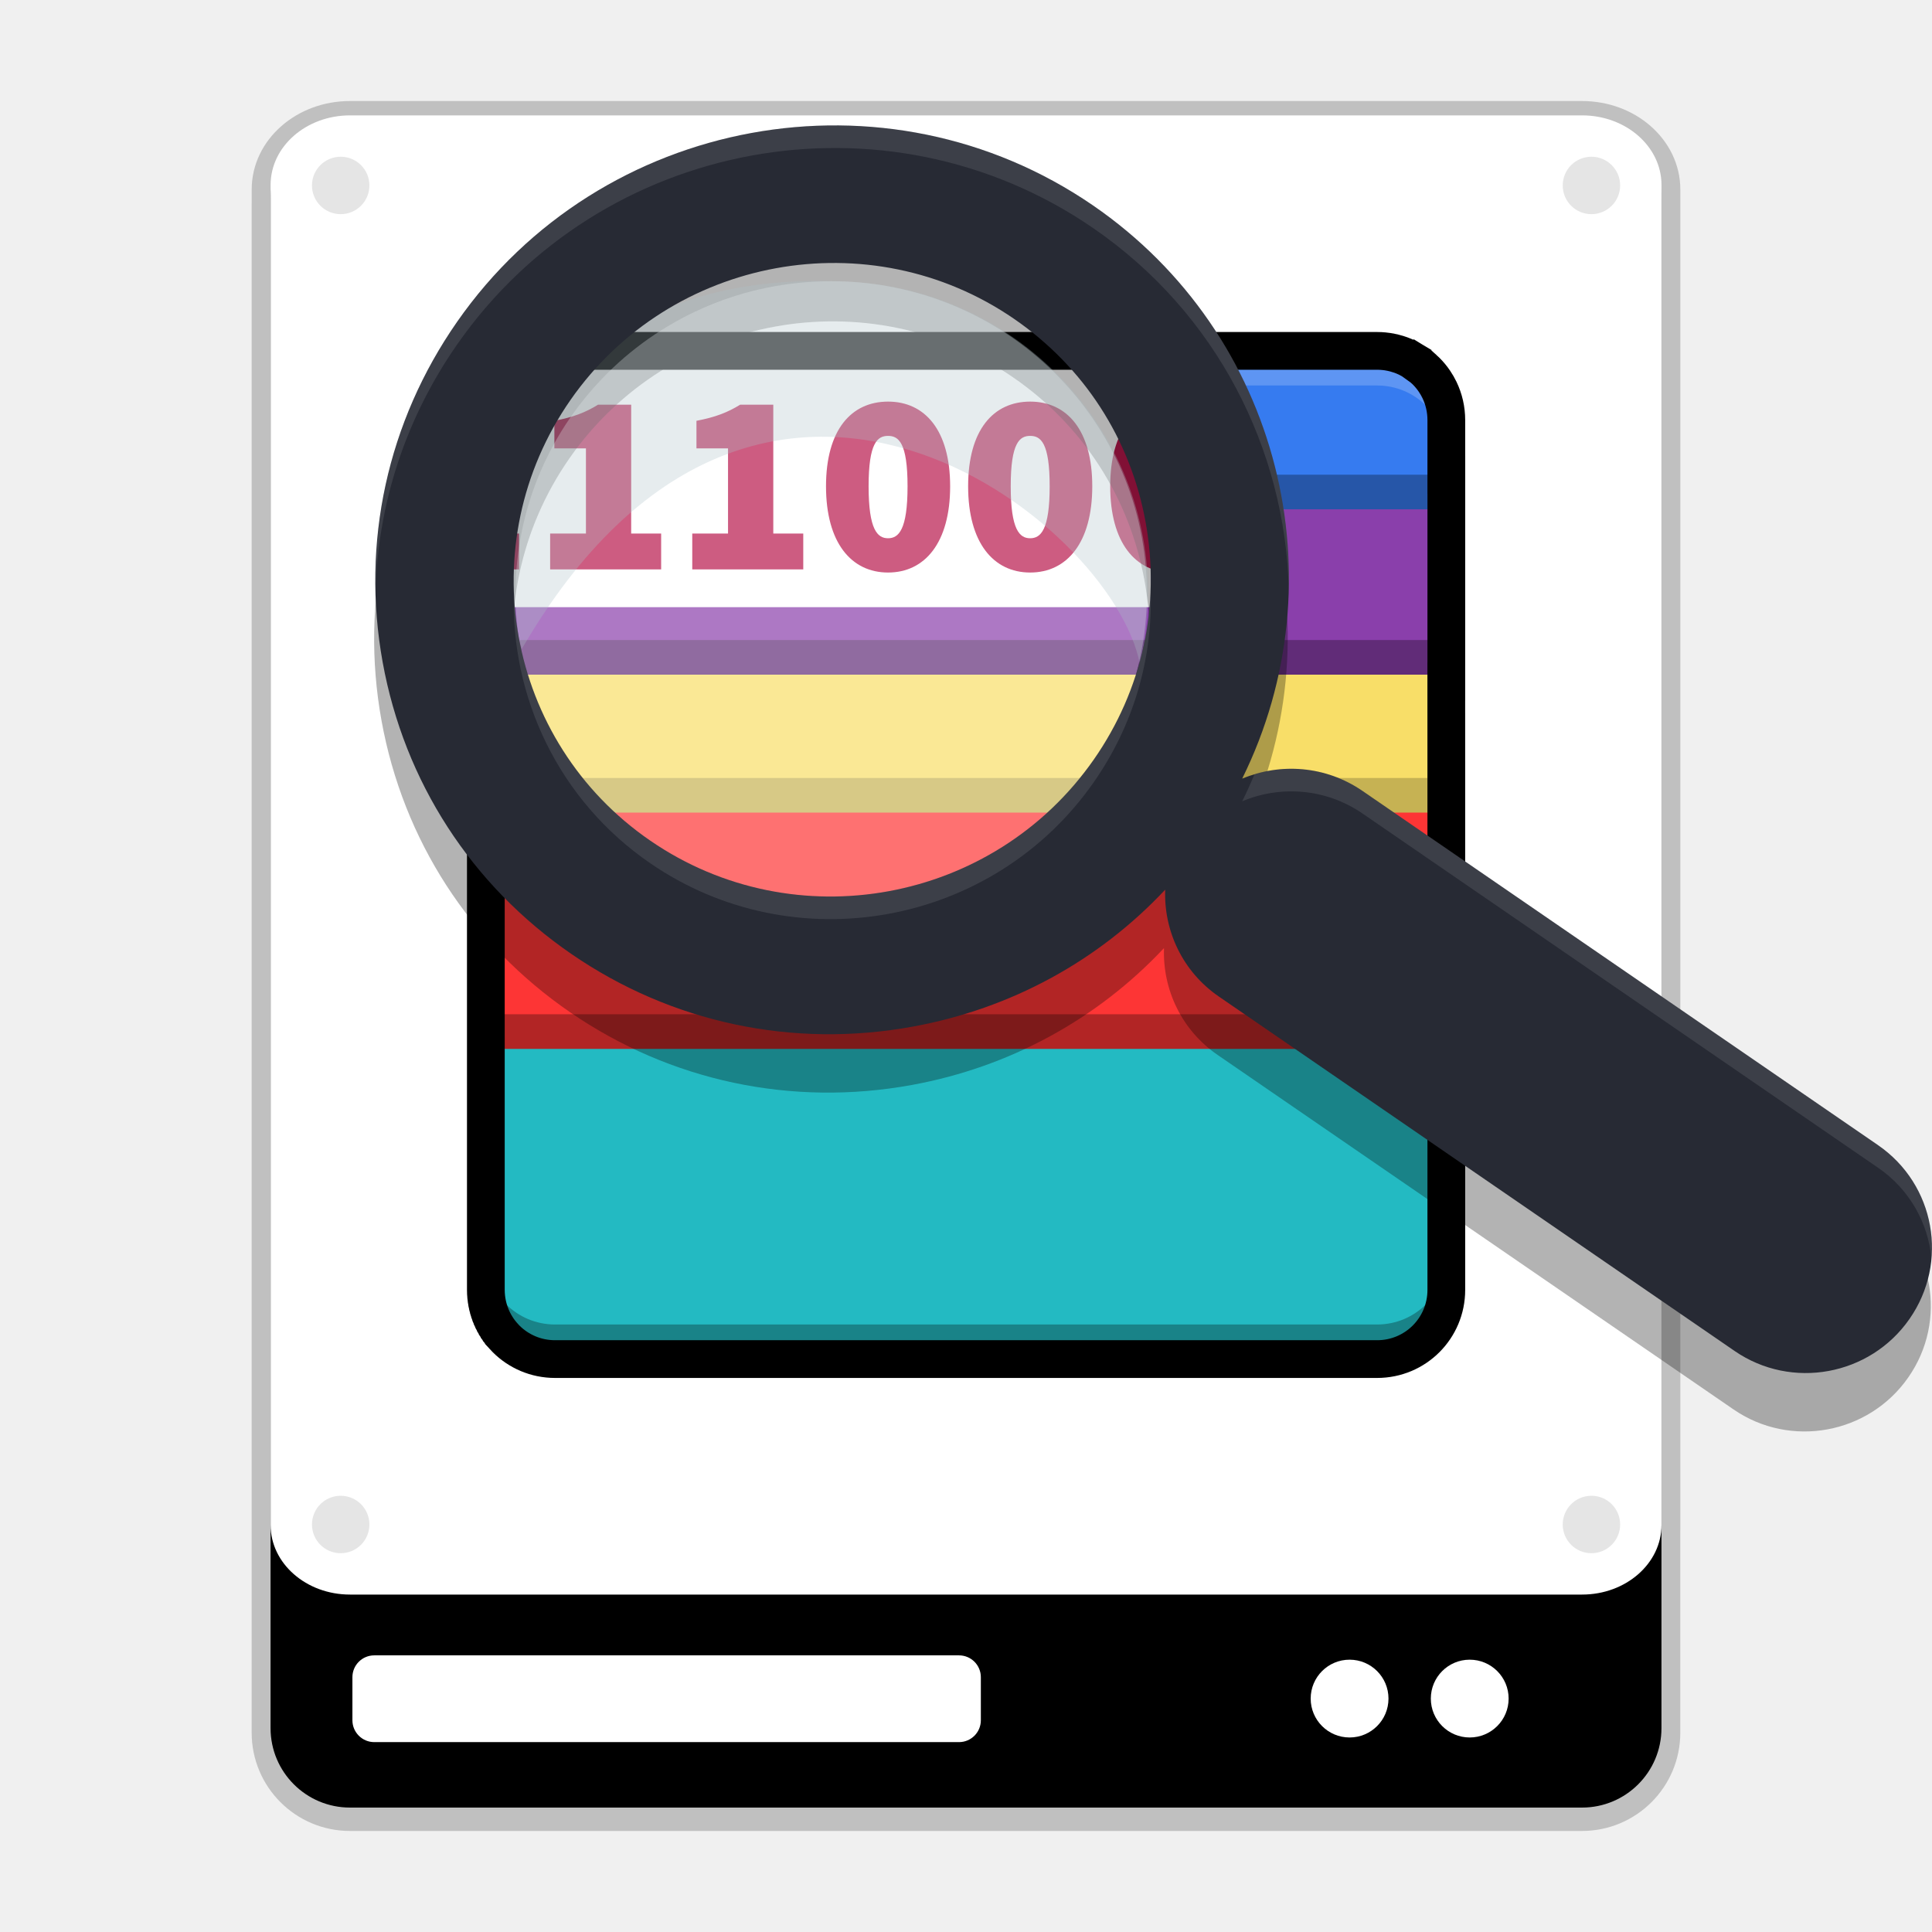
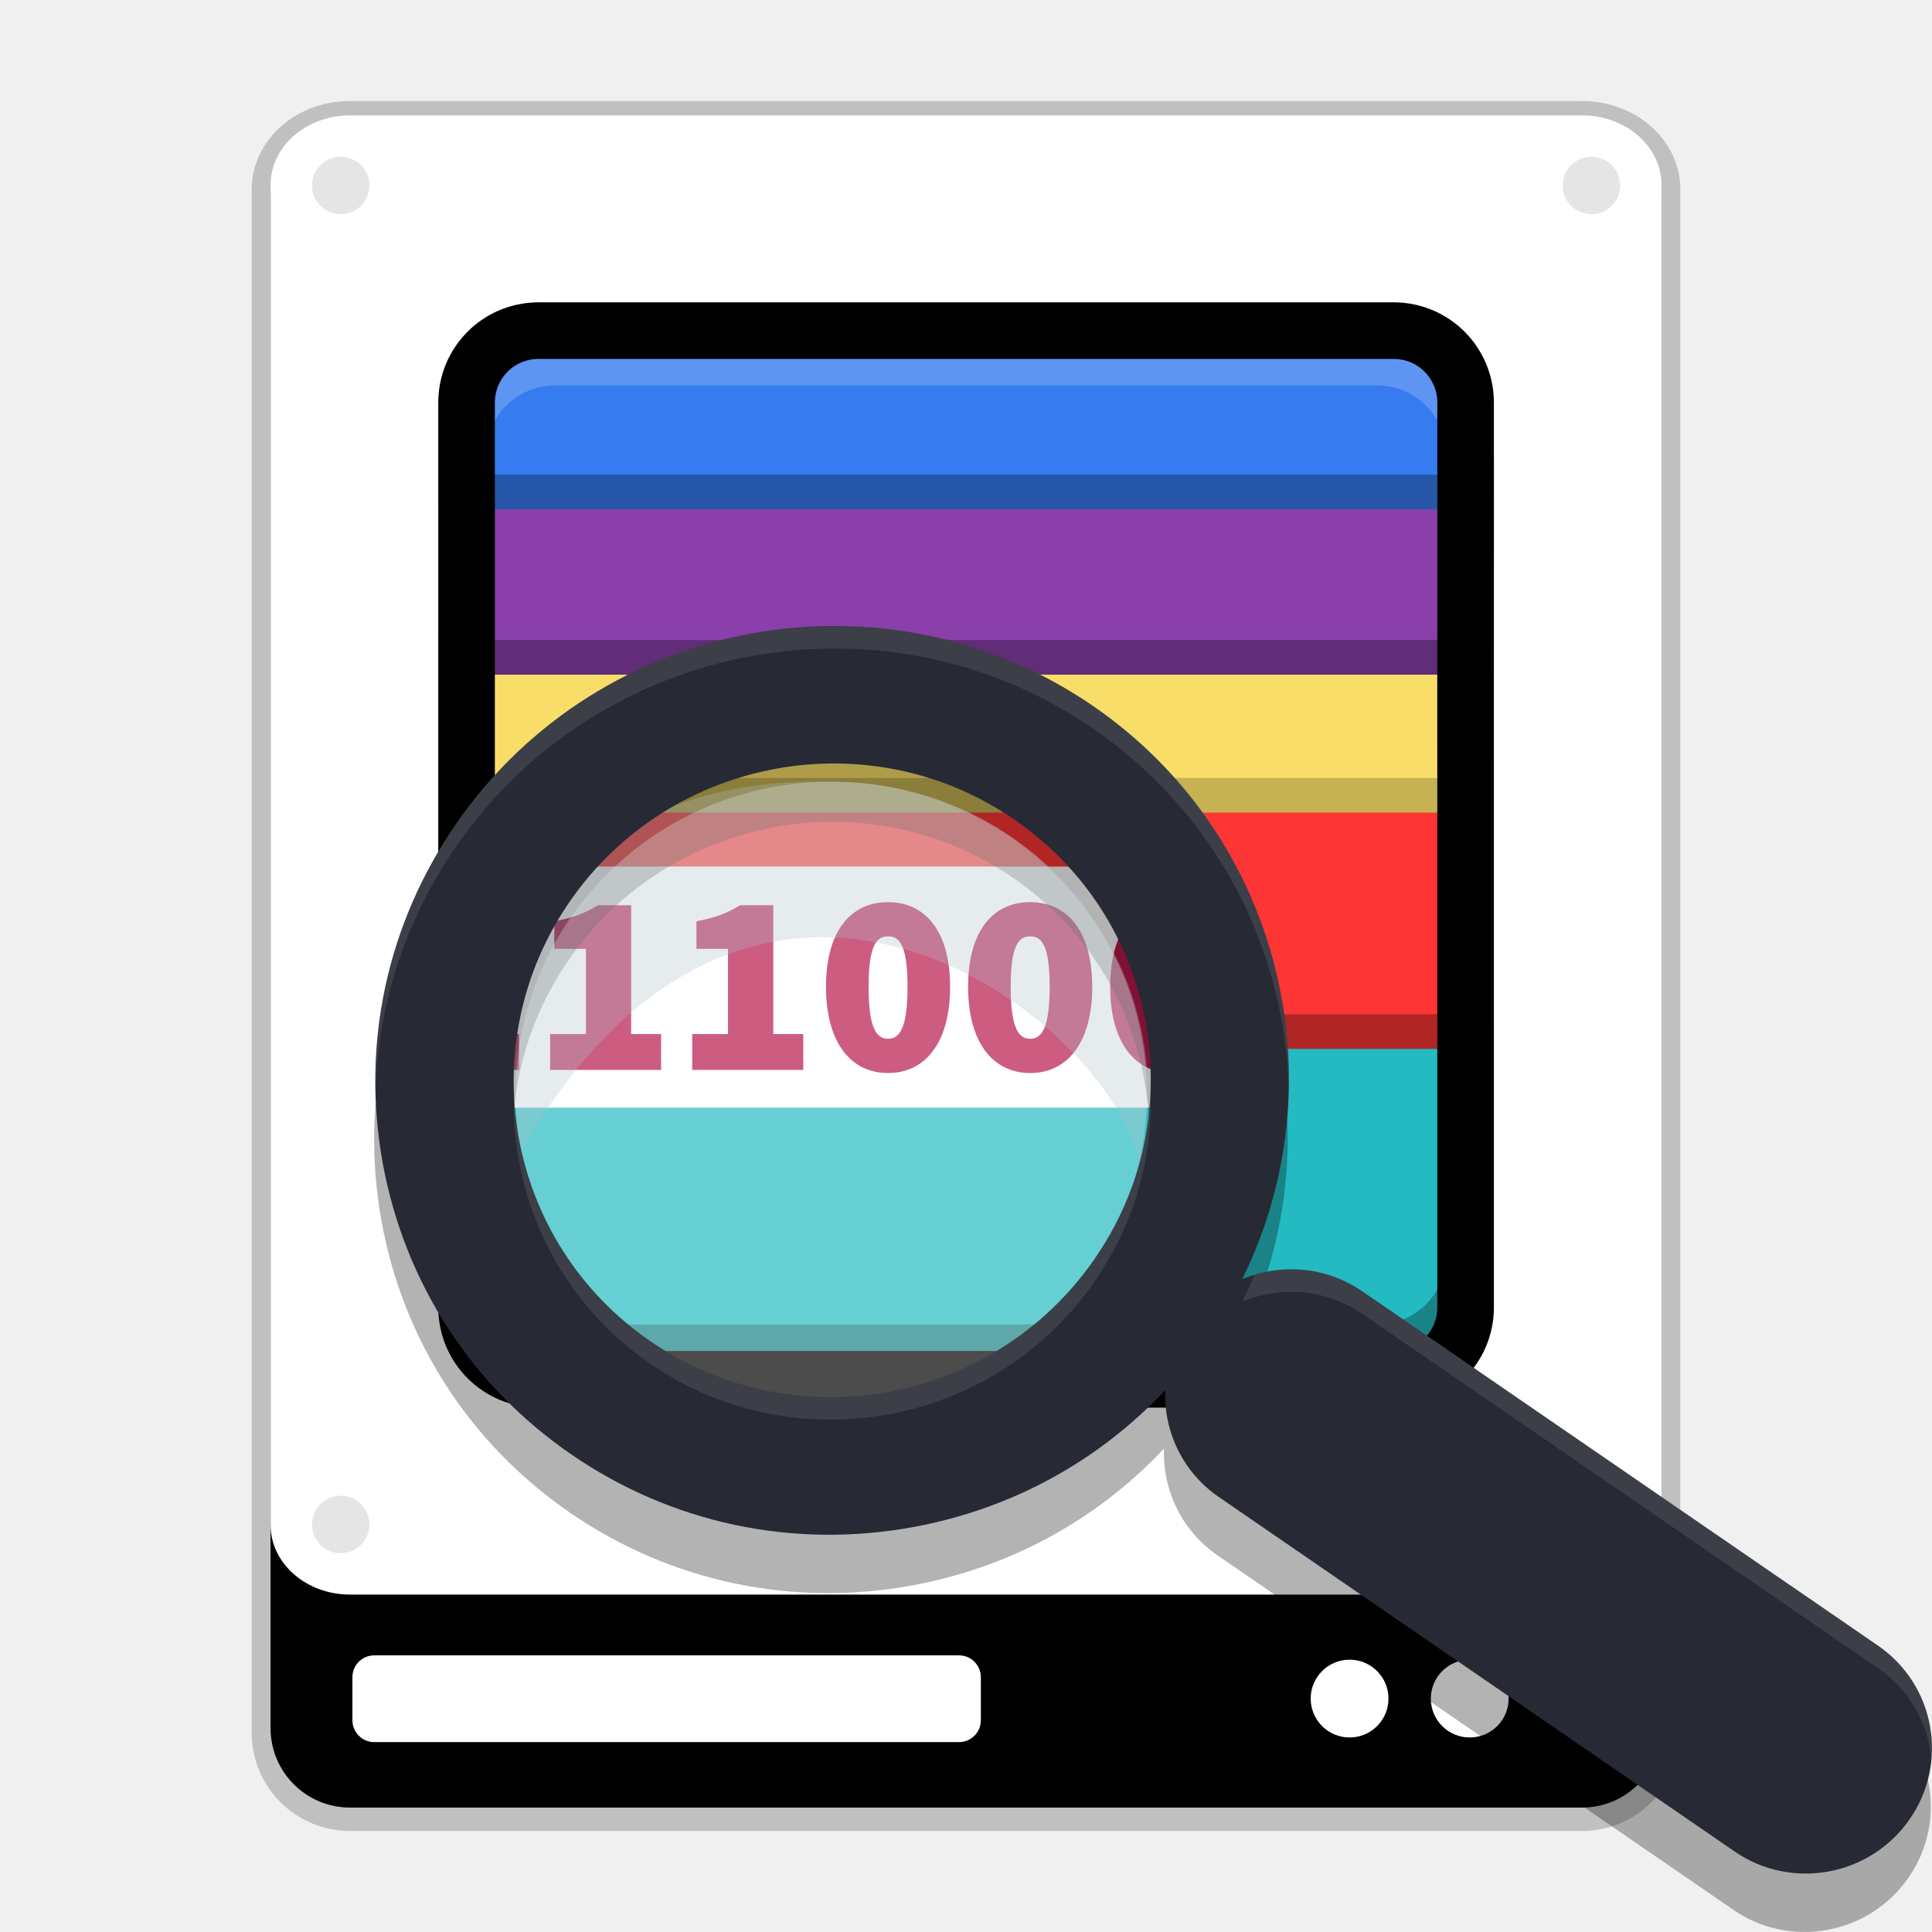
<svg xmlns="http://www.w3.org/2000/svg" xmlns:xlink="http://www.w3.org/1999/xlink" width="512" height="512" version="1.1" viewBox="0 0 384 384">
  <defs>
    <filter id="a" x="0%" y="0%" width="100%" height="100%">
      <feColorMatrix in="SourceGraphic" values="0 0 0 0 1 0 0 0 0 1 0 0 0 0 1 0 0 0 1 0" />
    </filter>
    <mask id="n">
      <g filter="url(#a)">
        <rect width="384" height="384" fill-opacity=".102" />
      </g>
    </mask>
    <clipPath id="u">
      <rect width="384" height="384" />
    </clipPath>
    <g id="y" clip-path="url(#u)">
      <path transform="scale(.75)" d="m98.391 49.75c0 4.479-3.63 8.109-8.109 8.109s-8.109-3.63-8.109-8.109 3.63-8.109 8.109-8.109 8.109 3.63 8.109 8.109zm0 0" stroke="#fff" stroke-linecap="round" stroke-linejoin="round" stroke-width=".997" />
    </g>
    <mask id="o">
      <g filter="url(#a)">
        <rect width="384" height="384" fill-opacity=".102" />
      </g>
    </mask>
    <clipPath id="t">
      <rect width="384" height="384" />
    </clipPath>
    <g id="v" clip-path="url(#t)">
      <path transform="scale(.75)" d="m429.85 49.75c0 4.479-3.63 8.109-8.109 8.109-4.474 0-8.104-3.63-8.104-8.109s3.63-8.109 8.104-8.109c4.479 0 8.109 3.63 8.109 8.109zm0 0" stroke="#fff" stroke-linecap="round" stroke-linejoin="round" stroke-width=".997" />
    </g>
    <mask id="p">
      <g filter="url(#a)">
        <rect width="384" height="384" fill-opacity=".102" />
      </g>
    </mask>
    <clipPath id="s">
      <rect width="384" height="384" />
    </clipPath>
    <g id="w" clip-path="url(#s)">
      <path transform="scale(.75)" d="m98.391 404.61c0 4.479-3.63 8.109-8.109 8.109s-8.109-3.63-8.109-8.109 3.63-8.109 8.109-8.109 8.109 3.63 8.109 8.109zm0 0" stroke="#fff" stroke-linecap="round" stroke-linejoin="round" stroke-width=".997" />
    </g>
    <mask id="q">
      <g filter="url(#a)">
        <rect width="384" height="384" fill-opacity=".102" />
      </g>
    </mask>
    <clipPath id="r">
      <rect width="384" height="384" />
    </clipPath>
    <g id="x" clip-path="url(#r)">
      <path transform="scale(.75)" d="m429.85 404.61c0 4.479-3.63 8.109-8.109 8.109-4.474 0-8.104-3.63-8.104-8.109s3.63-8.109 8.104-8.109c4.479 0 8.109 3.63 8.109 8.109zm0 0" stroke="#fff" stroke-linecap="round" stroke-linejoin="round" stroke-width=".997" />
    </g>
    <clipPath>
      <rect width="384" height="384" />
    </clipPath>
    <clipPath>
      <rect width="384" height="384" />
    </clipPath>
    <clipPath>
      <rect width="384" height="384" />
    </clipPath>
    <clipPath>
      <rect width="384" height="384" />
    </clipPath>
  </defs>
  <g transform="translate(.0024 -.45382)">
    <path d="m69.555 24.285c-8.715 0-15.781 6.191-15.781 13.828v2.616c-0.001 0.077-0.006 0.154-0.006 0.231v303.88c0 8.715 7.066 15.782 15.781 15.782h244.89c8.715 0 15.781-7.067 15.781-15.782v-40.131c2e-3 -0.085 7e-3 -0.169 7e-3 -0.255v-266.34c0-7.637-7.066-13.828-15.781-13.828z" opacity=".2" stroke="#000" stroke-width="7.5" />
    <path d="m69.555 24.285h244.89c8.715 0 15.781 7.066 15.781 15.777v303.88c0 8.715-7.066 15.781-15.781 15.781h-244.89c-8.715 0-15.781-7.066-15.781-15.781v-303.88c0-8.711 7.066-15.777 15.781-15.777z" />
    <g fill="#fff">
      <path d="m74.383 329.47h116.23c2.394 0 4.336 1.941 4.336 4.336v8.566c0 2.394-1.941 4.34-4.336 4.34h-116.23c-2.398 0-4.34-1.945-4.34-4.34v-8.566c0-2.394 1.941-4.336 4.34-4.336z" />
      <path d="m69.562 23.387h244.89c8.715 0 15.781 6.191 15.781 13.828v266.34c0 7.641-7.066 13.832-15.781 13.832h-244.89c-8.715 0-15.781-6.191-15.781-13.832v-266.34c0-7.637 7.066-13.828 15.781-13.828z" />
      <path d="m275.97 338.06c0 4.269-3.461 7.731-7.731 7.731-4.273 0-7.734-3.461-7.734-7.731s3.461-7.731 7.734-7.731c4.269 0 7.731 3.461 7.731 7.731z" />
      <path d="m299.85 338.06c0 4.269-3.465 7.731-7.734 7.731s-7.731-3.461-7.731-7.731 3.461-7.731 7.731-7.731 7.734 3.461 7.734 7.731z" />
    </g>
    <use width="100%" height="100%" mask="url(#n)" xlink:href="#y" />
    <use width="100%" height="100%" mask="url(#o)" xlink:href="#v" />
    <use width="100%" height="100%" mask="url(#p)" xlink:href="#w" />
    <use width="100%" height="100%" mask="url(#q)" xlink:href="#x" />
  </g>
  <path d="m287.46 102.6h-190.9v-19.105c0-7.62 6.135-13.755 13.755-13.755h163.39c7.62 0 13.755 6.135 13.755 13.755z" fill="#367bf0" stroke-width=".816" />
  <path d="m287.46 128.59h-189.38c-0.518 0-1.008-0.097-1.511-0.152v-34.09h190.9z" opacity=".3" stroke-width=".816" />
  <path d="m287.46 135.47h-189.38c-0.518 0-1.008-0.097-1.511-0.152v-34.09h190.9z" fill="#8a3fab" stroke-width=".816" />
-   <rect x="97.958" y="72.756" width="130.82" height="47.924" fill="#fff" stroke-width=".975" />
  <path d="m287.46 156.01h-190.9v-28.949c0.503 0.055 0.993 0.152 1.511 0.152h189.38z" opacity=".3" stroke-width=".816" />
  <path d="m287.46 162.89h-190.9v-28.949c0.503 0.055 0.993 0.152 1.511 0.152h189.38z" fill="#f8de68" stroke-width=".816" />
  <path d="m287.46 202.96h-190.9v-48.329h190.9z" opacity=".2" stroke-width=".816" />
  <path d="m287.46 209.84h-190.9v-48.329h190.9z" fill="#fd3535" stroke-width=".816" />
  <path d="m110.32 263.25c-7.62 0-13.755-6.135-13.755-13.755v-47.904h190.9v47.904c0 7.62-6.135 13.755-13.755 13.755z" opacity=".3" stroke-width=".816" />
  <path d="m110.32 270.13c-7.62 0-13.755-6.135-13.755-13.755v-47.904h190.9v47.904c0 7.62-6.135 13.755-13.755 13.755z" fill="#23bac2" stroke-width=".816" />
  <path d="m96.563 249.5v6.878c0 7.62 6.135 13.755 13.755 13.755h163.39c7.62 0 13.755-6.135 13.755-13.755v-6.878c0 7.62-6.135 13.755-13.755 13.755h-163.39c-7.62 0-13.755-6.135-13.755-13.755z" opacity=".3" stroke-width=".816" />
  <path d="m110.32 69.74c-7.62 0-13.755 6.135-13.755 13.755v6.878c0-7.62 6.135-13.755 13.755-13.755h163.39c7.62 0 13.755 6.135 13.755 13.755v-6.878c0-7.62-6.135-13.755-13.755-13.755z" fill="#fff" opacity=".2" stroke-width=".816" />
-   <path d="m110.32 69.741c-0.476 0-0.947 0.024-1.41 0.071-0.231 0.023-0.462 0.053-0.69 0.087-0.684 0.104-1.352 0.259-1.999 0.459-0.431 0.133-0.853 0.288-1.264 0.461-1.441 0.607-2.756 1.452-3.895 2.487-0.162 0.148-0.322 0.3-0.477 0.455-0.466 0.466-0.899 0.966-1.294 1.495-0.264 0.353-0.51 0.719-0.74 1.097-0.229 0.378-0.441 0.768-0.633 1.169-0.096 0.201-0.188 0.405-0.275 0.611-0.174 0.412-0.328 0.833-0.461 1.264-0.334 1.078-0.539 2.214-0.599 3.389-0.012 0.235-0.018 0.472-0.018 0.71v19.106h6e-3v24.465c-2e-3 -2.2e-4 -4e-3 -9.7e-4 -6e-3 -1e-3v82.776h0.001v46.533c2.4e-5 0.238 0.005 0.474 0.017 0.709v1e-3c0.012 0.235 0.03 0.468 0.054 0.699v1e-3c0.023 0.231 0.053 0.462 0.087 0.69v1e-3c0.035 0.228 0.075 0.454 0.121 0.678v1e-3c0.046 0.224 0.097 0.445 0.153 0.664v1e-3c0.056 0.22 0.117 0.437 0.184 0.652v1e-3c0.067 0.215 0.14 0.429 0.216 0.639v1e-3c0.077 0.211 0.158 0.418 0.245 0.624v1e-3c0.087 0.206 0.179 0.408 0.275 0.608v1e-3c0.096 0.2 0.198 0.398 0.304 0.593v1e-3c0.105 0.195 0.215 0.386 0.33 0.575v1e-3c0.114 0.189 0.234 0.374 0.357 0.557v1e-3c0.123 0.183 0.251 0.362 0.382 0.538v1e-3c0.132 0.176 0.269 0.348 0.409 0.517v1e-3c0.14 0.169 0.284 0.335 0.431 0.497v1e-3c0.148 0.162 0.299 0.322 0.454 0.477 2.486 2.487 5.925 4.021 9.736 4.021h163.39c7.62 0 13.756-6.136 13.756-13.756v-6.877c0 0.016-1e-3 0.032-1e-3 0.048v-47.953h-1e-3v-46.957l-4e-3 -19.162h4e-3l6e-3 -34.242h-1e-3l1e-3 -6.886h-6e-3l1e-3 -4.034c1e-4 0.022 1e-3 0.043 1e-3 0.065v-6.879c0-2.143-0.486-4.169-1.353-5.974-0.289-0.602-0.621-1.178-0.991-1.727-0.494-0.732-1.056-1.412-1.678-2.034-0.155-0.155-0.313-0.308-0.476-0.455-2.3e-4 -2.03e-4 -9.7e-4 2.02e-4 -1e-3 0-0.325-0.295-0.664-0.575-1.017-0.839-2.6e-4 -1.94e-4 -9.4e-4 1.94e-4 -1e-3 0-0.176-0.132-0.355-0.26-0.538-0.384-2.8e-4 -1.88e-4 -9.2e-4 1.88e-4 -1e-3 0-0.183-0.123-0.368-0.242-0.557-0.356-3e-4 -1.78e-4 -9e-4 1.8e-4 -1e-3 0-0.189-0.114-0.38-0.226-0.575-0.331-3.1e-4 -1.69e-4 -8.8e-4 1.69e-4 -1e-3 0-0.779-0.422-1.604-0.771-2.466-1.038-3.7e-4 -1.12e-4 -8.3e-4 1.14e-4 -1e-3 0-0.215-0.067-0.433-0.129-0.652-0.185-3.7e-4 -9.6e-5 -8.2e-4 9.6e-5 -1e-3 0-0.22-0.056-0.442-0.107-0.666-0.153-3.8e-4 -7.8e-5 -8.1e-4 7.7e-5 -1e-3 0-0.448-0.091-0.904-0.161-1.367-0.208-3.9e-4 -4e-5 -8e-4 4e-5 -1e-3 0-0.464-0.047-0.934-0.071-1.41-0.071z" fill="none" stroke="#000" stroke-width="7.5" />
-   <path d="m97.204 80.44h-6.59c-2.515 1.545-4.916 2.48-8.682 3.198v5.476h6.274v16.933h-7.108v7.13h22.064v-7.13h-5.958zm28.247 0h-6.59c-2.508 1.545-4.916 2.48-8.675 3.198v5.476h6.274v16.933h-7.115v7.13h22.064v-7.13h-5.958zm28.247 0h-6.59c-2.515 1.545-4.916 2.48-8.682 3.198v5.476h6.274v16.933h-7.108v7.13h22.064v-7.13h-5.958zm22.811-0.618c-7.316 0-12.333 5.627-12.333 16.832 0 11.204 5.017 17.141 12.333 17.141 7.324 0 12.34-5.944 12.34-17.141-8e-3 -11.155-5.024-16.832-12.34-16.832zm0 27.16c-2.091 0-3.867-1.646-3.867-10.328 0-8.682 1.775-10.018 3.867-10.018s3.874 1.344 3.874 10.018c0 8.675-1.782 10.328-3.874 10.328zm28.247-27.16c-7.316 0-12.333 5.627-12.333 16.832 0 11.204 5.017 17.141 12.333 17.141 7.324 0 12.34-5.944 12.34-17.141 0-11.155-5.024-16.832-12.34-16.832zm0 27.16c-2.091 0-3.867-1.646-3.867-10.328 0-8.682 1.782-10.018 3.867-10.018 2.091 0 3.874 1.344 3.874 10.018 0 8.675-1.782 10.328-3.874 10.328zm28.247-27.16c-7.324 0-12.34 5.627-12.34 16.832 0 11.204 5.017 17.141 12.34 17.141 7.324 0 12.34-5.944 12.34-17.141 0-11.155-5.017-16.832-12.34-16.832zm0 27.16c-2.091 0-3.867-1.646-3.867-10.328 0-8.682 1.775-10.018 3.867-10.018 2.091 0 3.867 1.344 3.867 10.018 0 8.675-1.775 10.328-3.867 10.328z" clip-rule="evenodd" fill="#b8174c" fill-rule="evenodd" stroke-width=".975" />
-   <path d="m373.06 239.21-102.51-70.418c-7.295-5.002-16.292-5.606-23.89-2.415 19.512-39.463 7.669-88.284-29.648-113.94-41.115-28.247-97.815-17.86-126.4 23.142-13.835 19.865-19.089 43.886-14.784 67.646 4.305 23.746 17.629 44.336 37.531 57.999 19.887 13.663 44.007 18.794 67.902 14.417 19.455-3.558 36.839-13.074 50.093-27.203-0.295 8.172 3.443 16.3 10.701 21.267l102.48 70.418c11.312 7.798 26.901 4.93 34.756-6.36 7.877-11.298 5.081-26.75-6.231-34.548zm-155.88-76.642c-19.944 28.605-59.486 35.833-88.149 16.128-28.661-19.678-35.778-58.983-15.855-87.602 19.944-28.598 59.502-35.828 88.155-16.113 13.871 9.523 23.156 23.883 26.154 40.442 3.004 16.559-0.661 33.305-10.306 47.147z" opacity=".3" stroke-width=".975" />
-   <ellipse cx="165.21" cy="117.91" rx="62.736" ry="62.017" fill="#fff" opacity=".3" stroke-width=".975" />
-   <path d="m165.44 55.896c-44.632-1.373-70.103 26.966-66.51 62.327 0 3.78 4.118 7.173 4.772 10.766 47.161-81.183 117.56-25.184 122.86 3.004 1.056-4.521 1.624-9.235 1.624-14.079-9e-3 -34.247-28.094-62.017-62.742-62.017z" fill="#acc0c7" opacity=".3" stroke-width=".975" />
-   <path d="m373.28 227.61-102.5-70.426c-7.302-5.002-16.3-5.606-23.89-2.415 19.512-39.463 7.669-88.284-29.648-113.94-41.124-28.247-97.825-17.853-126.4 23.15-13.842 19.865-19.089 43.886-14.784 67.646 4.305 23.739 17.637 44.33 37.531 57.999 19.887 13.669 44.007 18.801 67.902 14.41 19.463-3.558 36.848-13.066 50.102-27.203-0.302 8.172 3.443 16.292 10.694 21.259l102.48 70.426c11.319 7.791 26.901 4.93 34.756-6.36 7.877-11.291 5.074-26.75-6.238-34.54zm-155.88-76.642c-19.944 28.598-59.486 35.828-88.149 16.121-28.661-19.685-35.778-58.983-15.855-87.602 19.944-28.589 59.502-35.828 88.155-16.113 13.871 9.53 23.156 23.883 26.154 40.442 3.004 16.566-0.654 33.312-10.306 47.155z" fill="#272a34" stroke-width=".975" />
-   <path d="m166.72 24.922c-29.163-0.247-58.007 13.422-75.863 39.048-11.128 15.97-16.694 34.626-16.216 53.672 0.436-17.474 5.966-34.463 16.216-49.172 28.571-41.003 85.275-51.395 126.4-23.149 24.676 16.968 38.208 44.064 38.906 71.885 0.727-29.372-12.901-58.502-38.906-76.388-15.422-10.592-33.035-15.751-50.533-15.899zm61.967 92.46c-0.429 11.938-4.275 23.526-11.287 33.581v-3e-3c-19.944 28.598-59.486 35.83-88.148 16.122-16.954-11.644-26.365-30.152-27.104-49.251-0.677 20.656 8.822 41.194 27.104 53.751 28.663 19.707 68.204 12.476 88.148-16.122v3e-3c7.89-11.315 11.772-24.571 11.287-38.081zm28.723 35.423c-2.735-0.081-5.463 0.295-8.073 1.088-0.75 1.807-1.561 3.598-2.438 5.37 7.589-3.191 16.588-2.588 23.891 2.414l102.5 70.427h0.01c6.298 4.337 9.954 11.051 10.603 18.1 0.779-8.601-2.972-17.345-10.603-22.6h-0.01l-102.5-70.427c-4.107-2.814-8.752-4.235-13.38-4.373z" fill="#fff" opacity=".1" stroke-width="7.187" />
+   <path d="m107.04 65.717c-0.495 0-0.985 0.025-1.467 0.073-0.241 0.024-0.48 0.055-0.717 0.091-0.712 0.108-1.407 0.269-2.08 0.477-0.448 0.139-0.887 0.299-1.315 0.48-1.499 0.632-2.866 1.51-4.051 2.587-0.169 0.154-0.335 0.312-0.496 0.474-0.485 0.485-0.935 1.004-1.346 1.555-0.274 0.367-0.531 0.748-0.769 1.141-0.238 0.393-0.458 0.798-0.659 1.216-0.1 0.209-0.196 0.421-0.286 0.635-0.181 0.428-0.341 0.867-0.48 1.315-0.347 1.121-0.561 2.303-0.623 3.525-0.012 0.245-0.019 0.491-0.019 0.738v19.873h0.006v25.448c-0.002-2.3e-4 -0.004-1e-3 -0.006-1e-3v86.1h0.001v48.402c2.5e-5 0.247 0.005 0.493 0.017 0.737v9.9e-4c0.012 0.244 0.032 0.487 0.056 0.727v1e-3c0.024 0.241 0.055 0.48 0.091 0.717v1e-3c0.036 0.237 0.078 0.472 0.126 0.705v1e-3c0.047 0.233 0.101 0.463 0.159 0.691v1e-3c0.059 0.229 0.122 0.455 0.191 0.679v1e-3c0.069 0.224 0.145 0.446 0.225 0.665v1e-3c0.08 0.219 0.165 0.435 0.255 0.649v1e-3c0.09 0.214 0.186 0.424 0.286 0.633v1e-3c0.1 0.208 0.206 0.414 0.316 0.617v1e-3c0.11 0.202 0.224 0.402 0.343 0.598v1e-3c0.119 0.196 0.244 0.389 0.372 0.579v1e-3c0.128 0.19 0.261 0.376 0.398 0.559v1e-3c0.137 0.183 0.28 0.362 0.425 0.538v1e-3c0.145 0.176 0.295 0.348 0.449 0.517v1e-3c0.154 0.169 0.311 0.335 0.472 0.496 2.586 2.587 6.163 4.183 10.127 4.183h169.95c7.926 0 14.308-6.382 14.308-14.308v-7.154c0 0.017-1e-3 0.033-1e-3 0.05v-49.879h-1e-3v-48.843l-4e-3 -19.932h4e-3l6e-3 -35.617h-1e-3l1e-3 -7.162h-6e-3l1e-3 -4.196c1.1e-4 0.022 1e-3 0.045 1e-3 0.067v-7.155c0-2.229-0.505-4.337-1.407-6.214-0.301-0.626-0.646-1.225-1.03-1.796-0.513-0.761-1.098-1.469-1.745-2.116-0.161-0.161-0.326-0.32-0.495-0.474-2.4e-4 -2.11e-4 -1e-3 2.1e-4 -1e-3 0-0.338-0.307-0.691-0.599-1.058-0.873-2.7e-4 -2.02e-4 -9.7e-4 2.02e-4 -1e-3 0-0.183-0.137-0.369-0.271-0.559-0.399-2.9e-4 -1.96e-4 -9.6e-4 1.95e-4 -1e-3 0-0.19-0.128-0.383-0.251-0.579-0.37-3.1e-4 -1.85e-4 -9.3e-4 1.88e-4 -1e-3 0-0.196-0.119-0.395-0.235-0.598-0.344-3.3e-4 -1.76e-4 -9.2e-4 1.76e-4 -1e-3 0-0.811-0.439-1.669-0.802-2.566-1.08-3.9e-4 -1.16e-4 -8.7e-4 1.19e-4 -1e-3 0-0.224-0.069-0.45-0.134-0.679-0.193-3.8e-4 -1e-4 -8.5e-4 1e-4 -1e-3 0-0.229-0.059-0.46-0.112-0.692-0.159-4e-4 -8.1e-5 -8.4e-4 8e-5 -1e-3 0-0.466-0.095-0.94-0.168-1.422-0.216-4e-4 -4.2e-5 -8.3e-4 4.1e-5 -1e-3 0-0.482-0.049-0.971-0.073-1.467-0.073z" fill="none" stroke="#000" stroke-linejoin="round" stroke-width="11.25" />
+   <g transform="translate(-156.64 -428.85)">
+     <rect x="254.6" y="601.09" width="130.82" height="47.924" fill="#fff" stroke-width=".975" />
+     <path d="m253.84 608.77h-6.59c-2.515 1.545-4.916 2.48-8.682 3.198v5.476h6.274v16.933h-7.108v7.13h22.064v-7.13h-5.958zm28.247 0h-6.59c-2.508 1.545-4.916 2.48-8.675 3.198v5.476h6.274v16.933h-7.115v7.13h22.064v-7.13h-5.958zm28.247 0h-6.59c-2.515 1.545-4.916 2.48-8.682 3.198v5.476h6.274v16.933h-7.108v7.13h22.064v-7.13h-5.958zm22.811-0.618c-7.316 0-12.333 5.627-12.333 16.832 0 11.204 5.017 17.141 12.333 17.141 7.324 0 12.34-5.944 12.34-17.141-8e-3 -11.155-5.024-16.832-12.34-16.832zm0 27.16c-2.091 0-3.867-1.646-3.867-10.328 0-8.682 1.775-10.018 3.867-10.018 2.091 0 3.874 1.344 3.874 10.018 0 8.675-1.782 10.328-3.874 10.328zm28.247-27.16c-7.316 0-12.333 5.627-12.333 16.832 0 11.204 5.017 17.141 12.333 17.141 7.324 0 12.34-5.944 12.34-17.141 0-11.155-5.024-16.832-12.34-16.832zm0 27.16c-2.091 0-3.867-1.646-3.867-10.328 0-8.682 1.782-10.018 3.867-10.018 2.091 0 3.874 1.344 3.874 10.018 0 8.675-1.782 10.328-3.874 10.328zm28.247-27.16c-7.324 0-12.34 5.627-12.34 16.832 0 11.204 5.017 17.141 12.34 17.141 7.324 0 12.34-5.944 12.34-17.141 0-11.155-5.017-16.832-12.34-16.832zm0 27.16c-2.091 0-3.867-1.646-3.867-10.328 0-8.682 1.775-10.018 3.867-10.018s3.867 1.344 3.867 10.018c0 8.675-1.775 10.328-3.867 10.328z" clip-rule="evenodd" fill="#b8174c" fill-rule="evenodd" stroke-width=".975" />
+     <path d="m529.7 767.54-102.51-70.418c-7.295-5.002-16.292-5.606-23.89-2.415 19.512-39.463 7.669-88.284-29.648-113.94-41.115-28.247-97.815-17.86-126.4 23.142-13.835 19.865-19.089 43.886-14.784 67.646 4.305 23.746 17.629 44.336 37.531 57.999 19.887 13.663 44.007 18.794 67.902 14.417 19.455-3.558 36.839-13.074 50.093-27.203-0.295 8.172 3.443 16.3 10.701 21.267l102.48 70.418c11.312 7.798 26.901 4.93 34.756-6.36 7.877-11.298 5.081-26.75-6.231-34.548zm-155.88-76.642c-19.944 28.605-59.486 35.833-88.149 16.128-28.661-19.678-35.778-58.983-15.855-87.602 19.944-28.598 59.502-35.828 88.155-16.113 13.871 9.523 23.156 23.883 26.154 40.442 3.004 16.559-0.661 33.305-10.306 47.147z" opacity=".3" stroke-width=".975" />
+     <ellipse cx="321.85" cy="646.24" rx="62.736" ry="62.017" fill="#fff" opacity=".3" stroke-width=".975" />
+     <path d="m322.08 584.23c-44.632-1.373-70.103 26.966-66.51 62.327 0 3.78 4.118 7.173 4.772 10.766 47.161-81.183 117.56-25.184 122.86 3.004 1.056-4.521 1.624-9.235 1.624-14.079-9e-3 -34.247-28.094-62.017-62.742-62.017z" fill="#acc0c7" opacity=".3" stroke-width=".975" />
+     <path d="m529.92 755.94-102.5-70.426c-7.302-5.002-16.3-5.606-23.89-2.415 19.512-39.463 7.669-88.284-29.648-113.94-41.124-28.247-97.825-17.853-126.4 23.15-13.842 19.865-19.089 43.886-14.784 67.646 4.305 23.739 17.637 44.33 37.531 57.999 19.887 13.669 44.007 18.801 67.902 14.41 19.463-3.558 36.848-13.066 50.102-27.203-0.302 8.172 3.443 16.292 10.694 21.259l102.48 70.426c11.319 7.791 26.901 4.93 34.756-6.36 7.877-11.291 5.074-26.75-6.238-34.54zm-155.88-76.642c-19.944 28.598-59.486 35.828-88.149 16.121-28.661-19.685-35.778-58.983-15.855-87.602 19.944-28.589 59.502-35.828 88.155-16.113 13.871 9.53 23.156 23.883 26.154 40.442 3.004 16.566-0.654 33.312-10.306 47.155z" fill="#272a34" stroke-width=".975" />
+     <path d="m323.36 553.25c-29.163-0.247-58.007 13.422-75.863 39.048-11.128 15.97-16.694 34.626-16.216 53.672 0.436-17.474 5.966-34.463 16.216-49.172 28.571-41.003 85.275-51.395 126.4-23.149 24.676 16.968 38.208 44.064 38.906 71.885 0.727-29.372-12.901-58.502-38.906-76.388-15.422-10.592-33.035-15.751-50.533-15.899zm61.967 92.46c-0.429 11.938-4.275 23.526-11.287 33.581v-3e-3c-19.944 28.598-59.486 35.83-88.148 16.122-16.954-11.644-26.365-30.152-27.104-49.251-0.677 20.656 8.822 41.194 27.104 53.751 28.663 19.707 68.204 12.476 88.148-16.122v3e-3c7.89-11.315 11.772-24.571 11.287-38.081zm28.723 35.423c-2.735-0.081-5.463 0.295-8.073 1.088-0.75 1.807-1.561 3.598-2.438 5.37 7.589-3.191 16.588-2.588 23.891 2.414l102.5 70.427h0.01c6.298 4.337 9.954 11.051 10.603 18.1 0.779-8.601-2.972-17.345-10.603-22.6h-0.01l-102.5-70.427c-4.107-2.814-8.752-4.235-13.38-4.373z" fill="#fff" opacity=".1" stroke-width="7.187" />
+   </g>
</svg>
